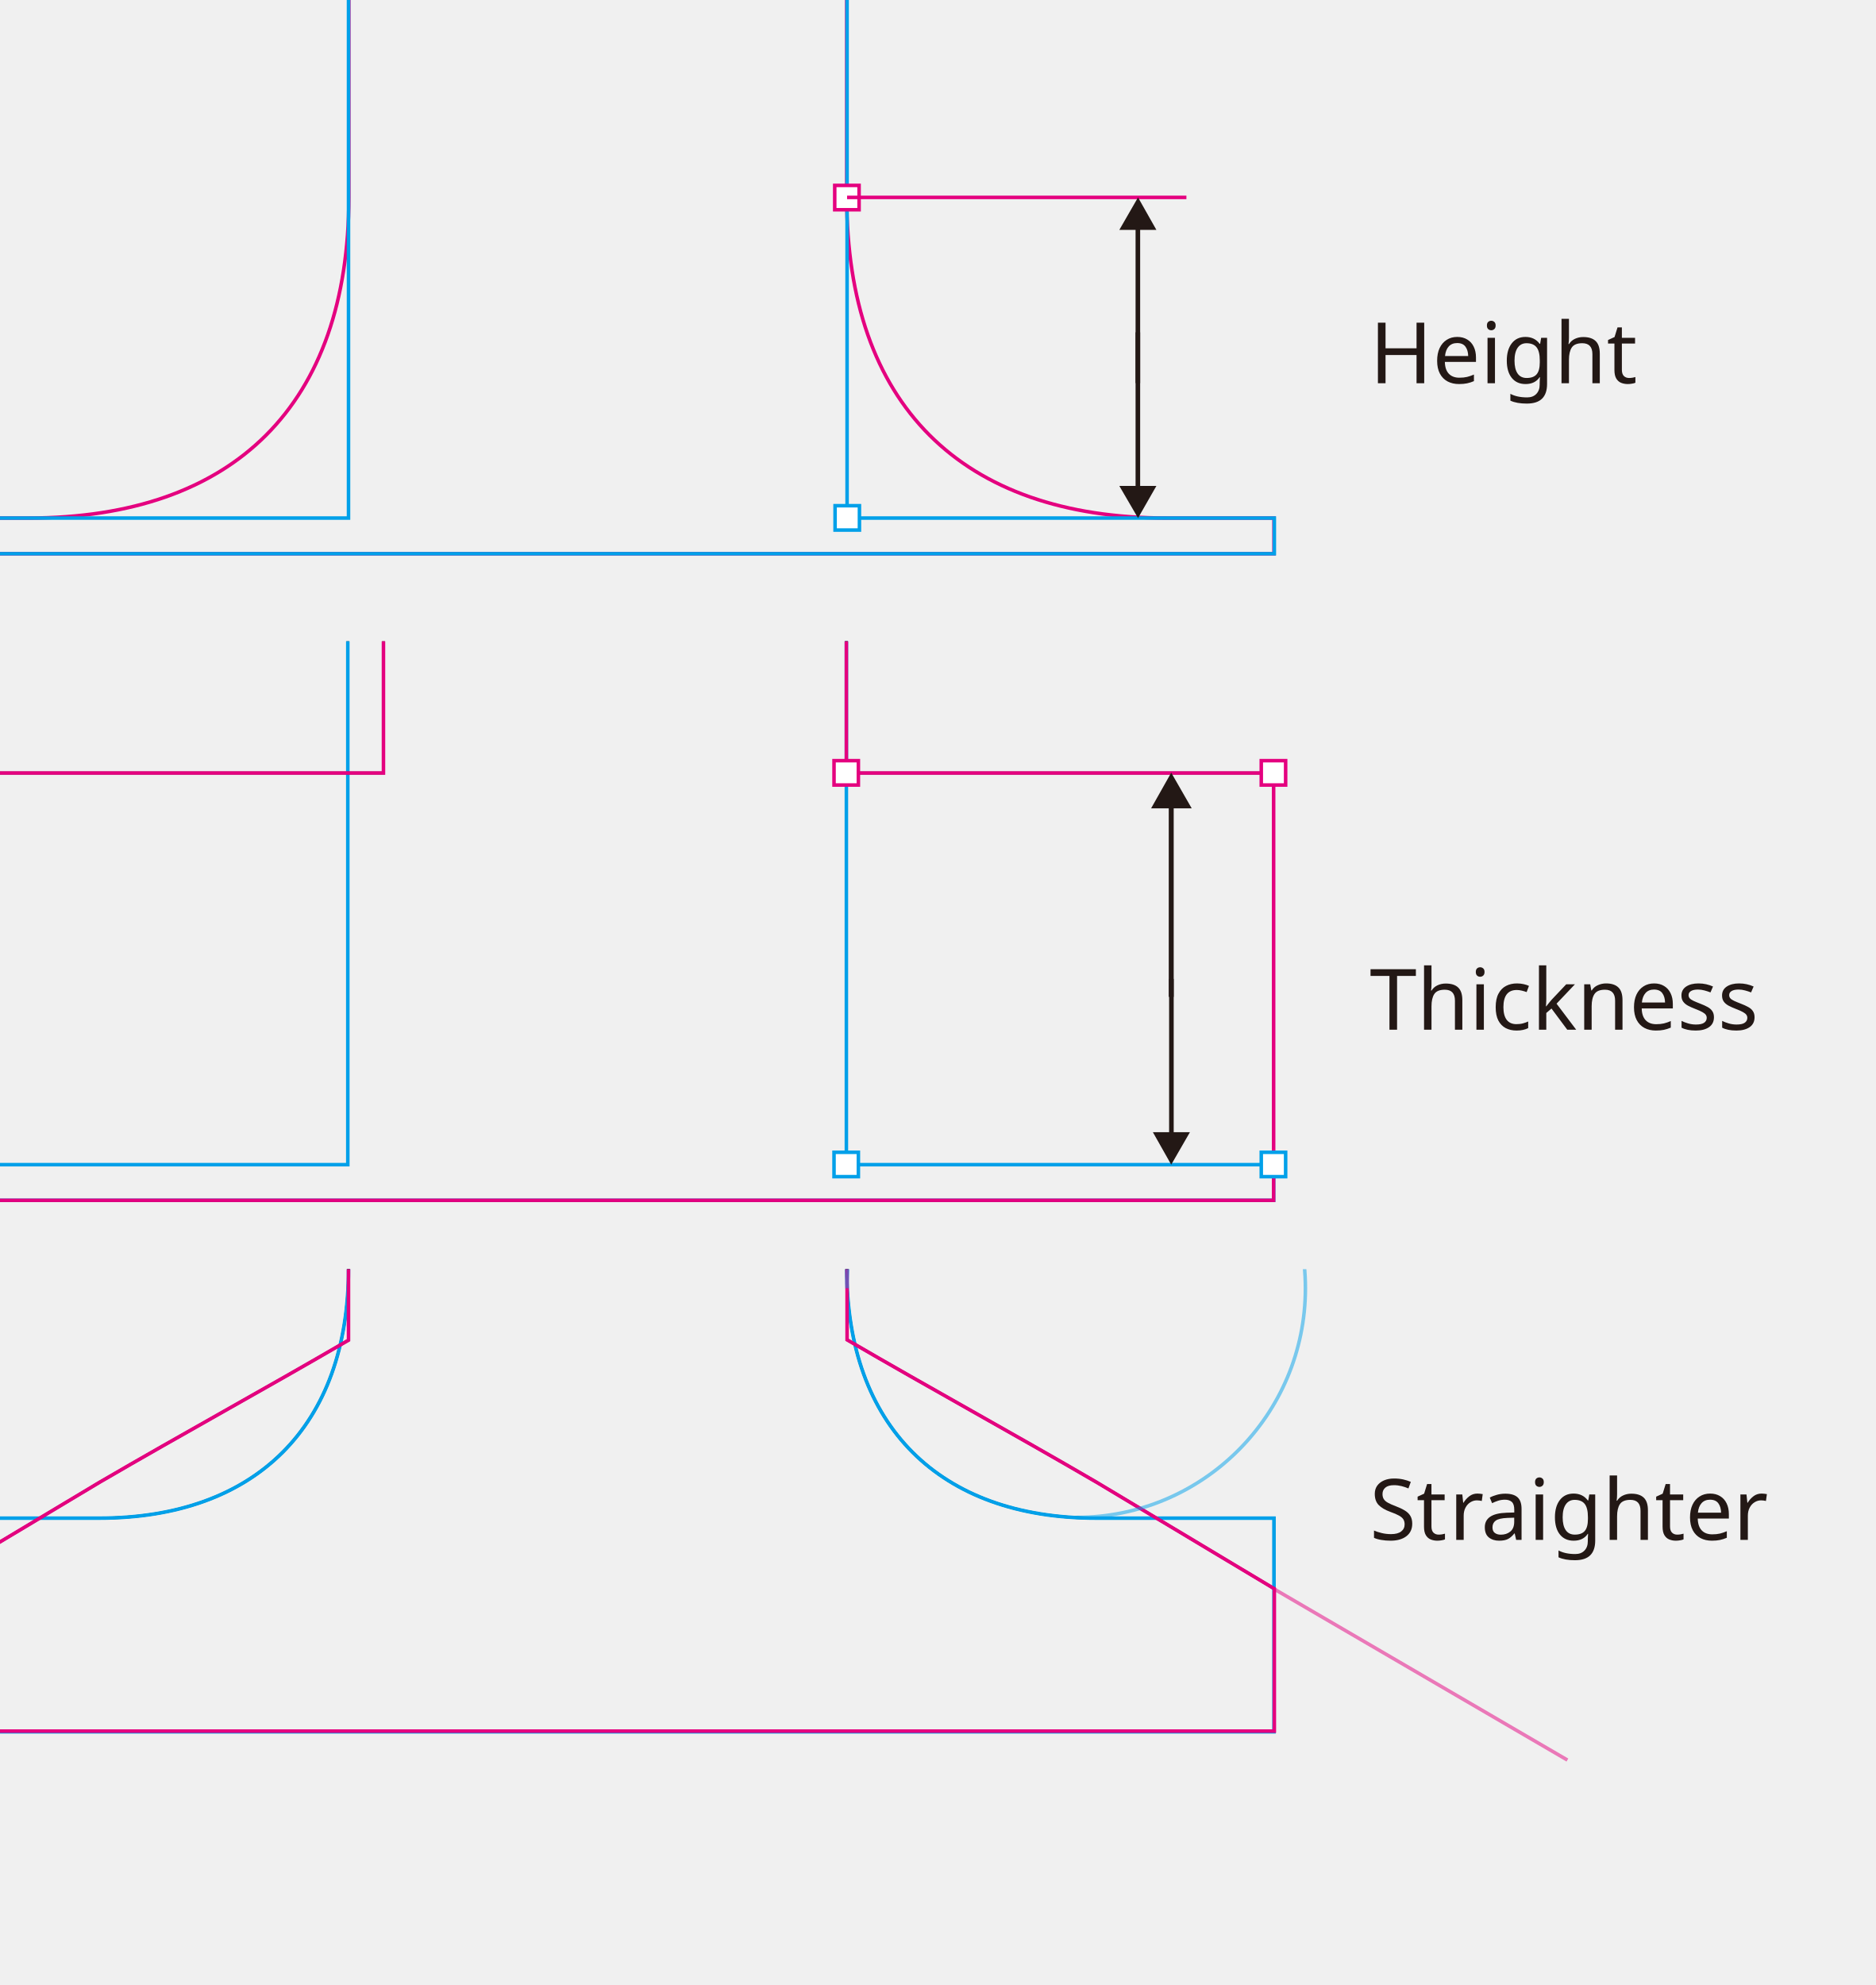
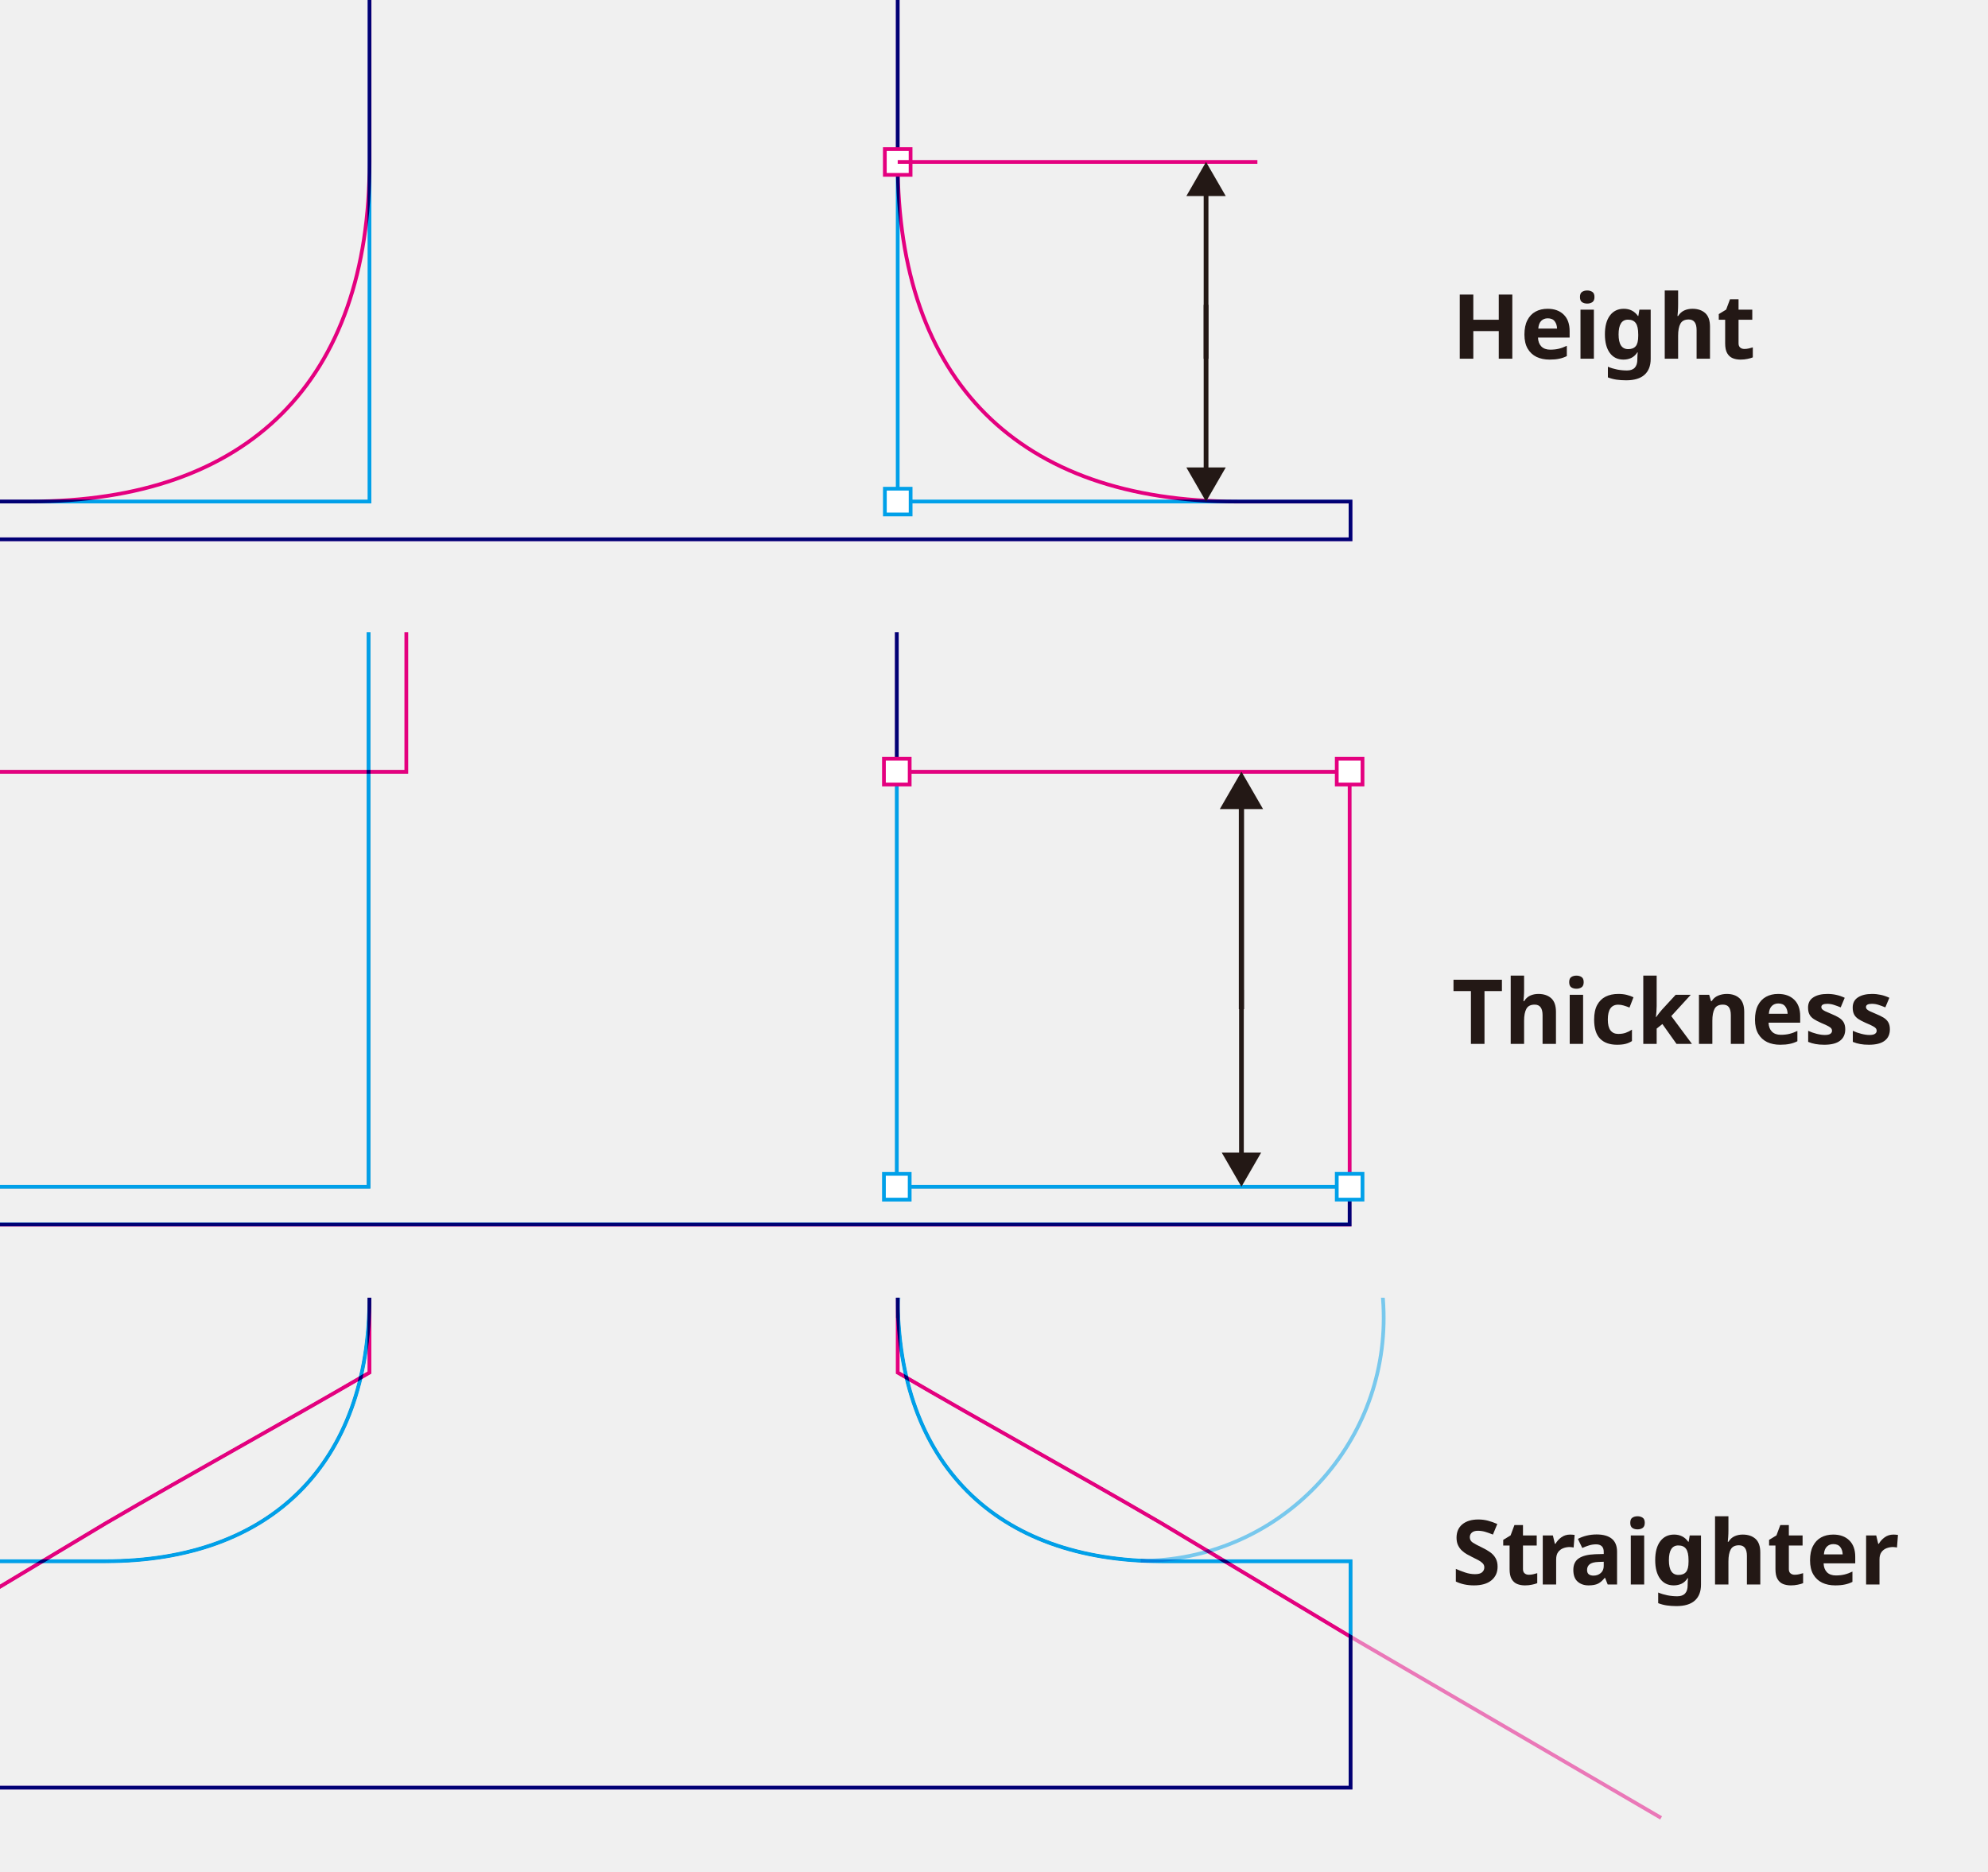
- <svg xmlns="http://www.w3.org/2000/svg" xmlns:xlink="http://www.w3.org/1999/xlink" version="1.1" id="レイヤー_1" x="0px" y="0px" viewBox="0 0 531.2 562.1" style="enable-background:new 0 0 531.2 562.1;" xml:space="preserve">
-   <style type="text/css">
- 	.st0{clip-path:url(#SVGID_2_);}
- 	.st1{fill:none;stroke:#231815;stroke-width:0.79;}
- 	.st2{fill:none;stroke:#00A0E9;}
- 	.st3{fill:none;stroke:#E4007F;}
- 	.st4{fill:#FFFFFF;stroke:#00A0E9;}
- 	.st5{fill:#231815;}
- 	.st6{fill:none;}
- 	.st7{font-family:'FrutigerNeueLTCYR-Bold';}
- 	.st8{font-size:24px;}
- 	.st9{fill:#FFFFFF;stroke:#E4007F;}
- 	.st10{clip-path:url(#SVGID_4_);}
- 	.st11{opacity:0.5;fill:none;stroke:#00A0E9;enable-background:new    ;}
- 	.st12{opacity:0.5;fill:none;stroke:#E4007F;enable-background:new    ;}
- </style>
-   <g>
-     <g id="レイヤー_1_1_">
-       <g>
-         <defs>
-           <rect id="SVGID_1_" y="181.6" width="531.2" height="186.3" />
-         </defs>
-         <clipPath id="SVGID_2_">
-           <use xlink:href="#SVGID_1_" style="overflow:visible;" />
-         </clipPath>
-         <g class="st0">
-           <g>
-             <path class="st1" d="M98.5-860h-121v-10.1h383.2v10.1h-121V329.8h121v10.1H-22.5v-10.1h121L98.5-860L98.5-860z" />
-             <path class="st2" d="M98.5-860h-121v-10.1h383.2v10.1h-121V329.8h121v10.1H-22.5v-10.1h121L98.5-860L98.5-860z" />
-           </g>
-           <g>
-             <path class="st1" d="M108.6-749.1h-121v-121h373.1v121h-121v968h121v121H-12.4v-121h121V-749.1z" />
-             <path class="st3" d="M108.6-749.1h-121v-121h373.1v121h-121v968h121v121H-12.4v-121h121V-749.1z" />
-           </g>
-           <rect x="236.2" y="326.3" class="st4" width="6.9" height="6.9" />
-           <rect x="357.2" y="326.3" class="st4" width="6.9" height="6.9" />
-           <polygon class="st5" points="331.1,277.2 331.1,320.6 326.5,320.6 331.7,329.8 337,320.6 332.4,320.6 332.4,277.2     " />
-           <line class="st6" x1="331.7" y1="282.3" x2="331.7" y2="218.8" />
-           <polygon class="st5" points="332.4,282.3 332.4,228.9 337.5,228.9 331.7,218.8 326,228.9 331,228.9 331,282.3     " />
-           <text transform="matrix(1 0 0 1 387.91 291.5889)" class="st5 st7 st8">Thickness</text>
-           <rect x="357.2" y="215.4" class="st9" width="6.9" height="6.9" />
-           <rect x="236.2" y="215.4" class="st9" width="6.9" height="6.9" />
+ <svg xmlns="http://www.w3.org/2000/svg" viewBox="0 0 531.22 500">
+   <defs>
+     <style>.cls-1,.cls-15,.cls-16,.cls-5,.cls-6,.cls-7{fill:none;}.cls-2{isolation:isolate;}.cls-3{clip-path:url(#clip-path);}.cls-15,.cls-16,.cls-4{mix-blend-mode:multiply;}.cls-5{stroke:#231815;stroke-width:0.79px;}.cls-15,.cls-6,.cls-8{stroke:#00a0e9;}.cls-12,.cls-16,.cls-7{stroke:#e4007f;}.cls-10,.cls-12,.cls-8{fill:#fff;}.cls-11,.cls-9{fill:#231815;}.cls-11{font-size:24px;font-family:FrutigerNeueLTCYR-Bold, Frutiger Neue LT CYR;font-weight:700;}.cls-13{letter-spacing:-0.02em;}.cls-14{clip-path:url(#clip-path-2);}.cls-15,.cls-16{opacity:0.5;}</style>
+     <clipPath id="clip-path">
+       <rect class="cls-1" y="168.95" width="531.22" height="186.34" />
+     </clipPath>
+     <clipPath id="clip-path-2">
+       <rect class="cls-1" y="346.75" width="531.22" height="153.25" />
+     </clipPath>
+   </defs>
+   <g class="cls-2">
+     <g id="レイヤー_1" data-name="レイヤー 1">
+       <g class="cls-3">
+         <g class="cls-4">
+           <path class="cls-5" d="M98.48-872.69h-121v-10.08H360.64v10.08h-121V317.09h121v10.08H-22.51V317.09h121V-872.69Z" />
+           <path class="cls-6" d="M98.48-872.69h-121v-10.08H360.64v10.08h-121V317.09h121v10.08H-22.51V317.09h121V-872.69Z" />
        </g>
+         <g class="cls-4">
+           <path class="cls-5" d="M108.57-761.77h-121v-121H360.64v121h-121v968h121v121H-12.43v-121h121v-968Z" />
+           <path class="cls-7" d="M108.57-761.77h-121v-121H360.64v121h-121v968h121v121H-12.43v-121h121v-968Z" />
+         </g>
+         <rect class="cls-8" x="236.2" y="313.65" width="6.88" height="6.88" transform="translate(-77.45 556.74) rotate(-90)" />
+         <rect class="cls-8" x="357.2" y="313.65" width="6.88" height="6.88" transform="translate(43.55 677.73) rotate(-90)" />
+         <polygon class="cls-9" points="331.1 264.51 331.1 307.98 326.47 307.98 331.73 317.09 336.99 307.98 332.36 307.98 332.36 264.51 331.1 264.51" />
+         <line class="cls-10" x1="331.73" y1="269.65" x2="331.73" y2="206.18" />
+         <polygon class="cls-9" points="332.43 269.65 332.43 216.19 337.51 216.19 331.73 206.18 325.95 216.19 331.03 216.19 331.03 269.65 332.43 269.65" />
+         <text class="cls-11" transform="translate(387.91 278.92)">Thickness</text>
+         <rect class="cls-12" x="357.2" y="202.74" width="6.88" height="6.88" transform="translate(154.46 566.82) rotate(-90)" />
+         <rect class="cls-12" x="236.2" y="202.74" width="6.88" height="6.88" transform="translate(33.46 445.82) rotate(-90)" />
      </g>
-       <g>
-         <path class="st3" d="M98.7-952.3c0-58.5-32.3-90.7-90.8-90.7h-30.2v-10.1h383.1v10.1h-30.2c-58.5,0-90.8,32.3-90.8,90.7V55.9     c0,58.5,32.3,90.8,90.8,90.8h30.2v10.1H-22.3v-10.1H8c58.5,0,90.8-32.3,90.8-90.8L98.7-952.3L98.7-952.3z" />
+       <g class="cls-4">
+         <path class="cls-7" d="M98.72-965c0-58.48-32.27-90.75-90.75-90.75H-22.27v-10.08H360.88v10.08H330.63c-58.48,0-90.75,32.27-90.75,90.75V43.27c0,58.48,32.27,90.75,90.75,90.75h30.25V144.1H-22.27V134H8c58.48,0,90.75-32.27,90.75-90.75V-965Z" />
      </g>
-       <g>
-         <path class="st2" d="M98.7-1043.1h-121v-10.1h383.2v10.1h-121V146.7h121v10.1H-22.3v-10.1h121L98.7-1043.1L98.7-1043.1z" />
+       <g class="cls-4">
+         <path class="cls-6" d="M98.72-1055.76h-121v-10.08H360.88v10.08h-121V134h121V144.1H-22.27V134h121V-1055.76Z" />
      </g>
-       <rect x="236.5" y="143.2" class="st4" width="6.9" height="6.9" />
-       <rect x="236.4" y="52.5" class="st9" width="6.9" height="6.9" />
-       <line class="st3" x1="239.9" y1="55.9" x2="336" y2="55.9" />
-       <polygon class="st5" points="321.6,94.1 321.6,137.6 317,137.6 322.3,146.7 327.5,137.6 322.9,137.6 322.9,94.1   " />
-       <line class="st6" x1="322.3" y1="108.5" x2="322.3" y2="55.9" />
-       <polygon class="st5" points="322.9,108.5 322.9,65.1 327.5,65.1 322.3,55.9 317,65.1 321.6,65.1 321.6,108.5   " />
-       <text transform="matrix(1 0 0 1 387.91 108.5189)" class="st5 st7 st8">Height</text>
-       <text transform="matrix(1 0 0 1 387.91 436.0489)" class="st5 st7 st8">St</text>
-       <text transform="matrix(1 0 0 1 410.37 436.0489)" class="st5 st7 st8">r</text>
-       <text transform="matrix(1 0 0 1 419.4 436.0489)" class="st5 st7 st8">aighter</text>
-       <g>
-         <defs>
-           <rect id="SVGID_3_" y="359.4" width="531.2" height="153.2" />
-         </defs>
-         <clipPath id="SVGID_4_">
-           <use xlink:href="#SVGID_3_" style="overflow:visible;" />
-         </clipPath>
-         <g class="st10">
-           <g>
-             <path class="st1" d="M98.7-588.5c0-44.4-26.2-70.6-70.6-70.6h-50.4v-60.5h383.1v60.5h-50.4c-44.4,0-70.6,26.2-70.6,70.6v947.8       c0,44.4,26.2,70.6,70.6,70.6h50.4v60.5H-22.3v-60.5h50.4c44.4,0,70.6-26.2,70.6-70.6V-588.5z" />
-             <path class="st2" d="M98.7-588.5c0-44.4-26.2-70.6-70.6-70.6h-50.4v-60.5h383.1v60.5h-50.4c-44.4,0-70.6,26.2-70.6,70.6v947.8       c0,44.4,26.2,70.6,70.6,70.6h50.4v60.5H-22.3v-60.5h50.4c44.4,0,70.6-26.2,70.6-70.6V-588.5z" />
-           </g>
-           <g>
-             <path class="st1" d="M98.7-608.7c-24.2-14.1-46.4-26.2-70.6-40.3l-50.4-30.3v-40.3h383.1v40.3L310.5-649       c-24.2,14.1-46.4,26.2-70.6,40.3v988.1c24.2,14.1,46.4,26.2,70.6,40.3l50.4,30.2v40.3H-22.3V450l50.4-30.2       c24.2-14.1,46.4-26.2,70.6-40.3L98.7-608.7L98.7-608.7z" />
-             <path class="st3" d="M98.7-608.7c-24.2-14.1-46.4-26.2-70.6-40.3l-50.4-30.3v-40.3h383.1v40.3L310.5-649       c-24.2,14.1-46.4,26.2-70.6,40.3v988.1c24.2,14.1,46.4,26.2,70.6,40.3l50.4,30.2v40.3H-22.3V450l50.4-30.2       c24.2-14.1,46.4-26.2,70.6-40.3L98.7-608.7L98.7-608.7z" />
-           </g>
-           <path class="st11" d="M304.8,429.7c35.9,0,64.9-29.1,64.9-64.9c0-35.9-29.1-64.9-64.9-64.9c-35.9,0-64.9,29.1-64.9,64.9l0,0" />
+       <rect class="cls-8" x="236.44" y="130.58" width="6.88" height="6.88" transform="translate(105.87 373.9) rotate(-90)" />
+       <rect class="cls-12" x="236.44" y="39.83" width="6.88" height="6.88" transform="translate(196.61 283.16) rotate(-90)" />
+       <line class="cls-12" x1="239.88" y1="43.27" x2="335.99" y2="43.27" />
+       <polygon class="cls-9" points="321.64 81.44 321.64 124.9 317.01 124.9 322.27 134.02 327.54 124.9 322.91 124.9 322.91 81.44 321.64 81.44" />
+       <line class="cls-10" x1="322.27" y1="95.85" x2="322.27" y2="43.27" />
+       <polygon class="cls-9" points="322.91 95.85 322.91 52.39 327.54 52.39 322.27 43.27 317.01 52.39 321.64 52.39 321.64 95.85 322.91 95.85" />
+       <text class="cls-11" transform="translate(387.91 95.85)">Height</text>
+       <text class="cls-11" transform="translate(387.91 423.38)">St<tspan class="cls-13" x="22.46" y="0">r</tspan>
+         <tspan x="31.49" y="0">aighter</tspan>
+       </text>
+       <g class="cls-14">
+         <g class="cls-4">
+           <path class="cls-5" d="M98.72-601.21c0-44.36-26.22-70.58-70.58-70.58H-22.27v-60.5H360.88v60.5H310.46c-44.36,0-70.58,26.22-70.58,70.58V346.58c0,44.36,26.22,70.58,70.58,70.58h50.42v60.5H-22.27v-60.5H28.14c44.36,0,70.58-26.22,70.58-70.58V-601.21Z" />
+           <path class="cls-6" d="M98.72-601.21c0-44.36-26.22-70.58-70.58-70.58H-22.27v-60.5H360.88v60.5H310.46c-44.36,0-70.58,26.22-70.58,70.58V346.58c0,44.36,26.22,70.58,70.58,70.58h50.42v60.5H-22.27v-60.5H28.14c44.36,0,70.58-26.22,70.58-70.58V-601.21Z" />
        </g>
+         <g class="cls-4">
+           <path class="cls-5" d="M98.72-621.37c-24.2-14.12-46.38-26.22-70.58-40.33L-22.27-692v-40.33H360.88V-692L310.46-661.7c-24.2,14.12-46.38,26.22-70.58,40.33V366.75c24.2,14.12,46.38,26.22,70.58,40.33l50.42,30.25v40.33H-22.27V437.33l50.42-30.25c24.2-14.12,46.38-26.22,70.58-40.33V-621.37Z" />
+           <path class="cls-7" d="M98.72-621.37c-24.2-14.12-46.38-26.22-70.58-40.33L-22.27-692v-40.33H360.88V-692L310.46-661.7c-24.2,14.12-46.38,26.22-70.58,40.33V366.75c24.2,14.12,46.38,26.22,70.58,40.33l50.42,30.25v40.33H-22.27V437.33l50.42-30.25c24.2-14.12,46.38-26.22,70.58-40.33V-621.37Z" />
+         </g>
+         <path class="cls-15" d="M304.81,417.06a64.93,64.93,0,1,0-64.93-64.93" />
      </g>
-       <line class="st12" x1="360.9" y1="450" x2="443.9" y2="498.4" />
+       <line class="cls-16" x1="360.88" y1="437.33" x2="443.87" y2="485.74" />
    </g>
  </g>
</svg>
